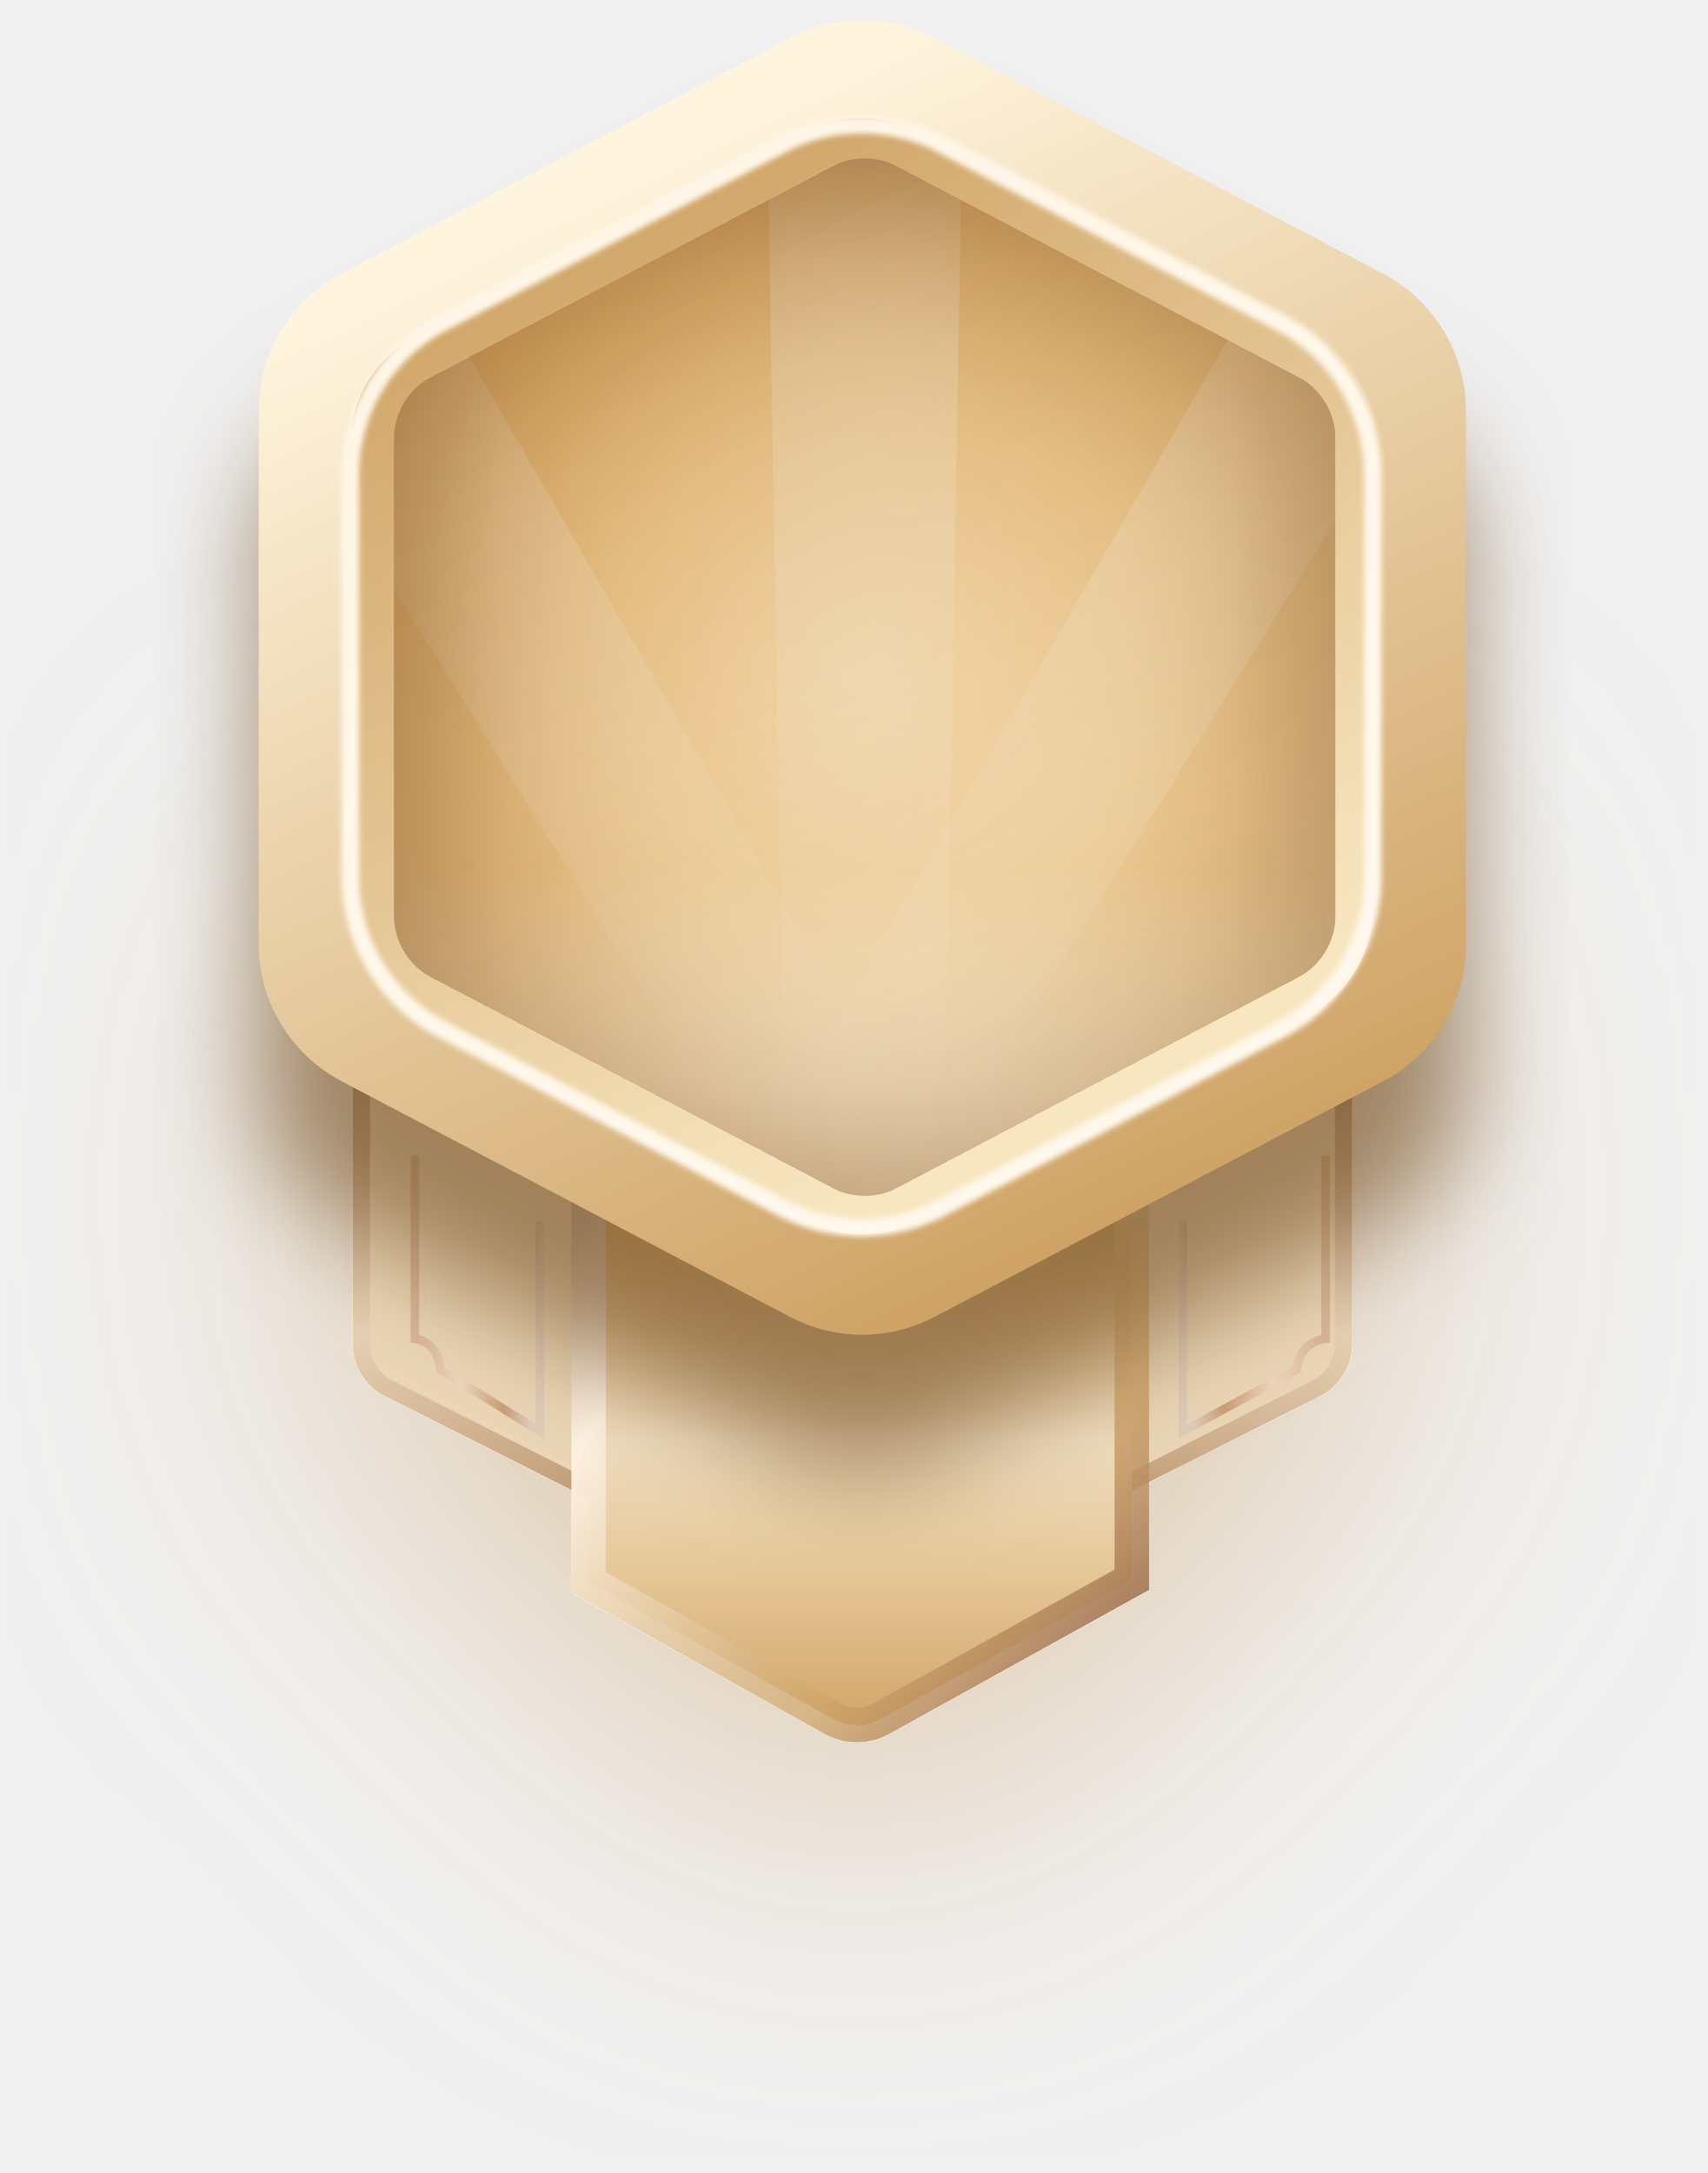
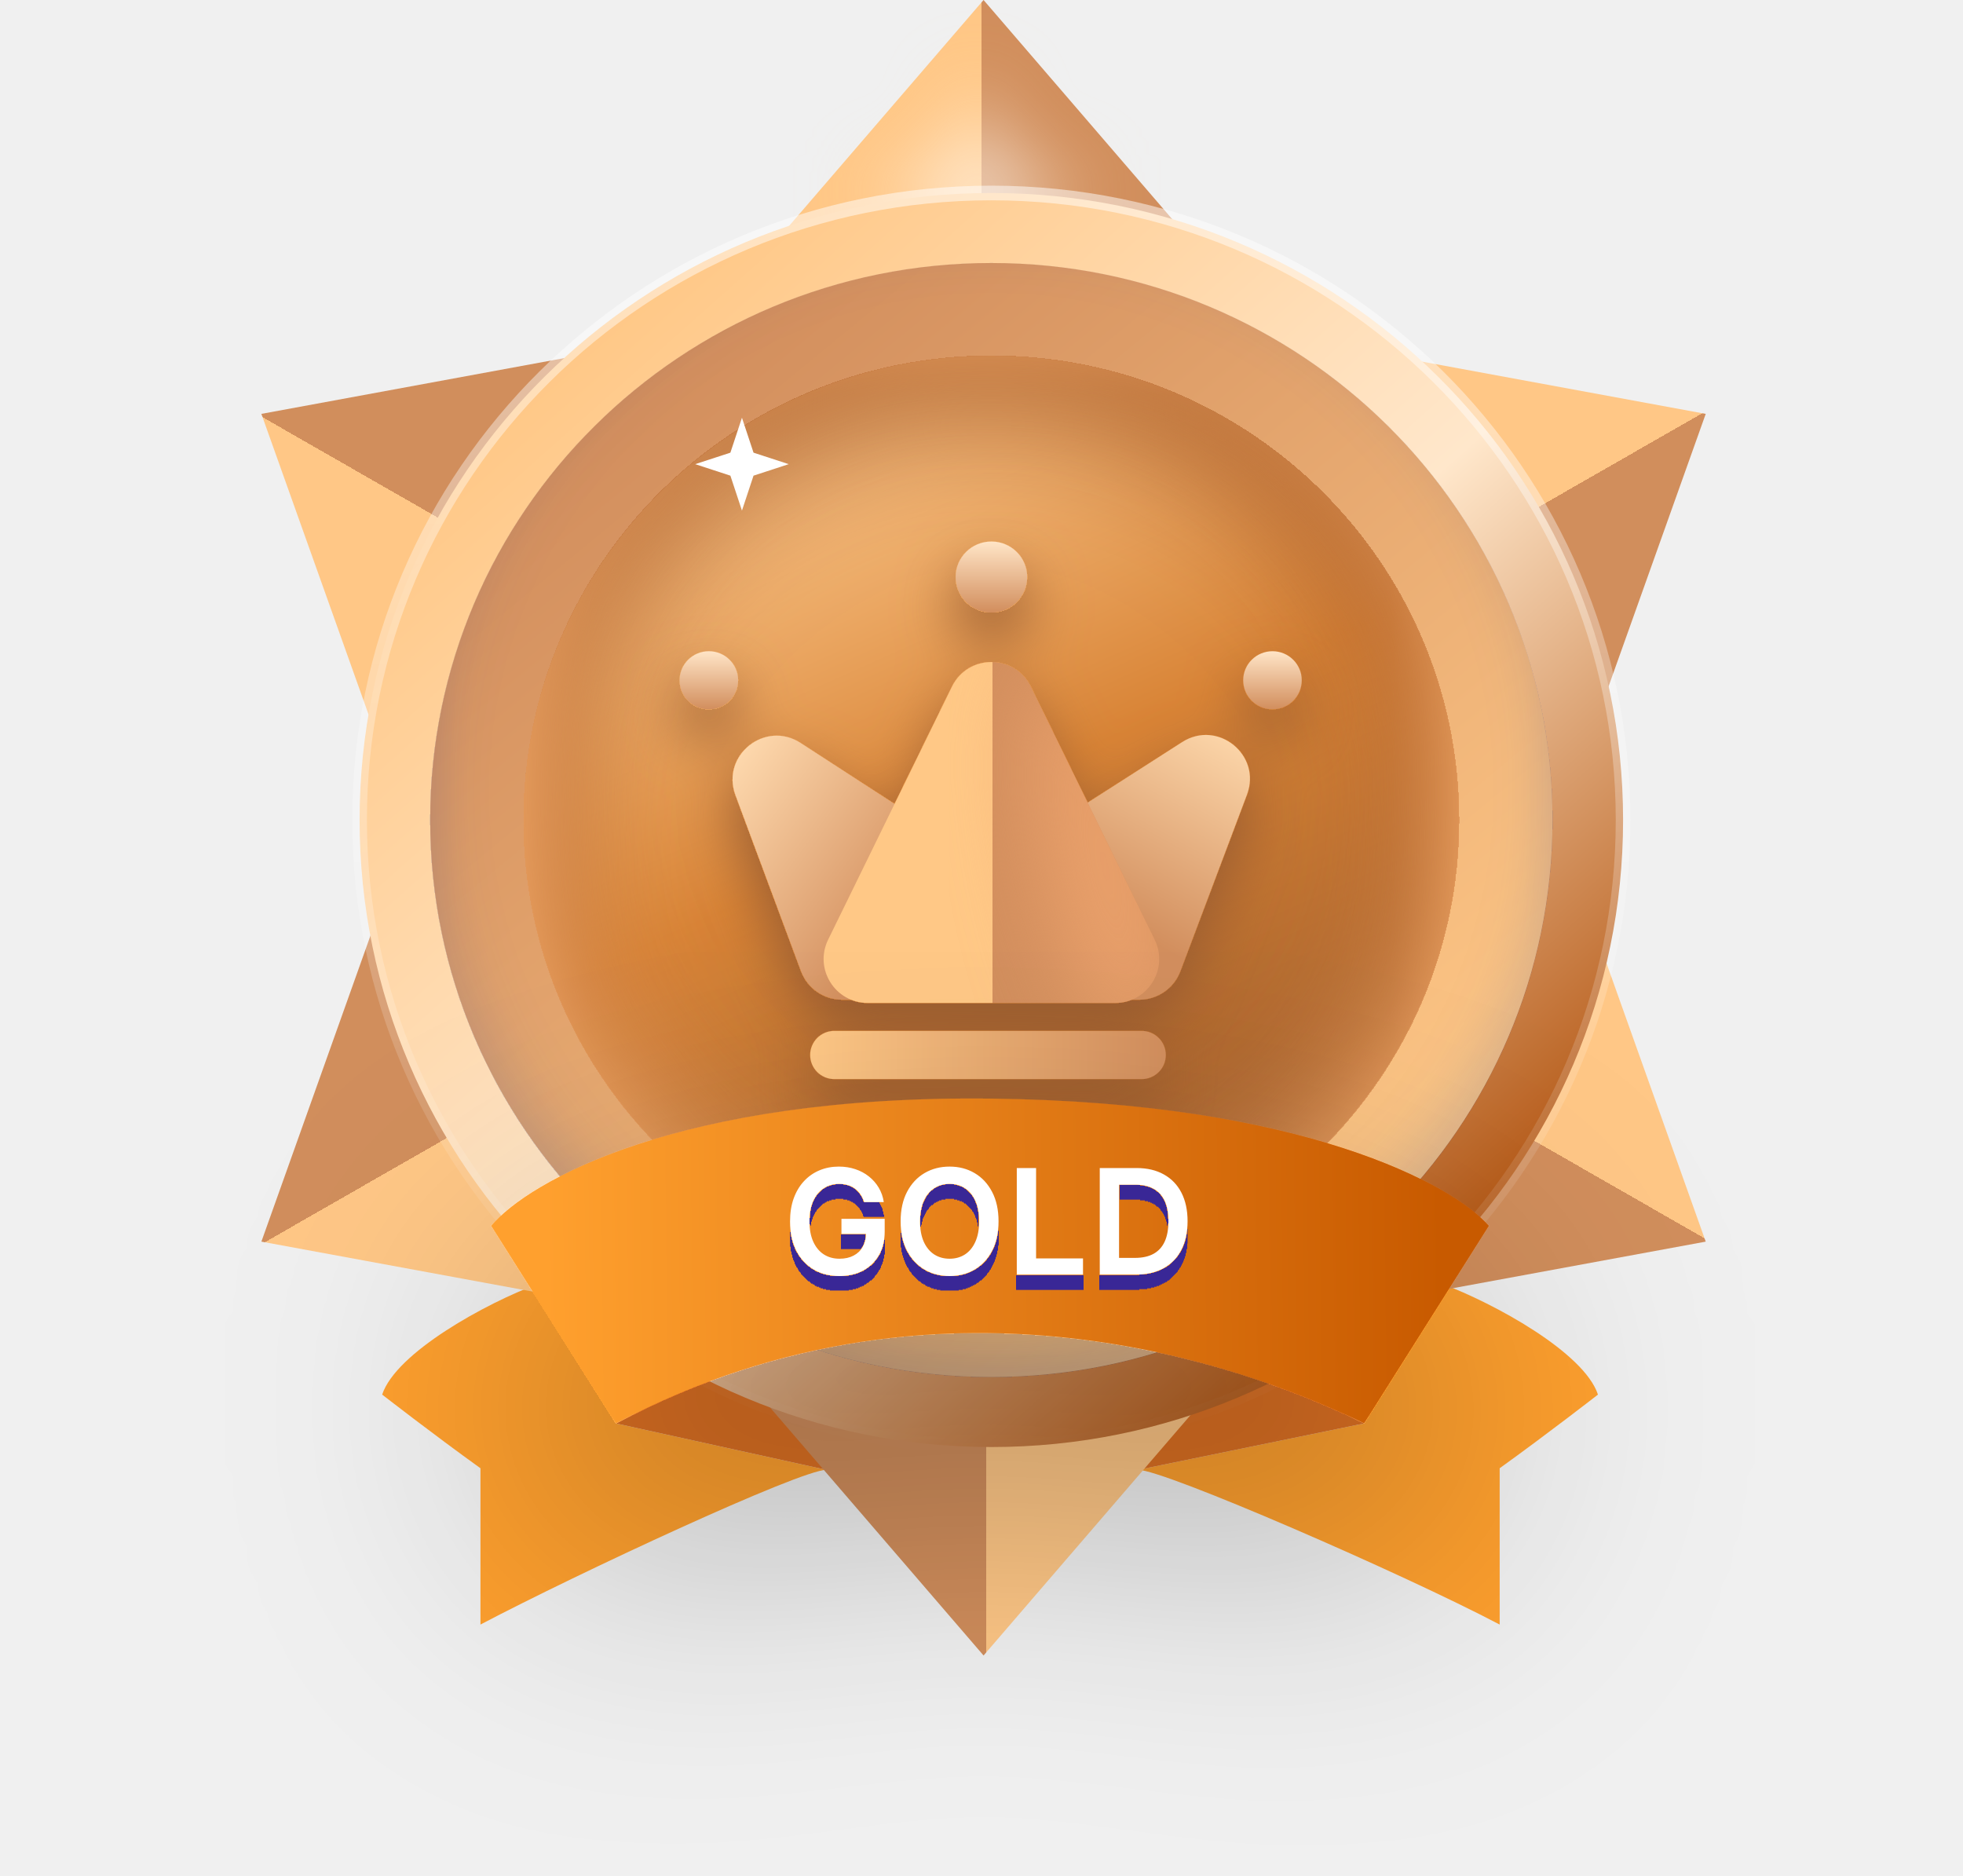
- <svg xmlns="http://www.w3.org/2000/svg" width="99" height="126" viewBox="0 0 99 126" fill="none">
-   <g filter="url(#filter0_d_953_1962)">
-     <path fill-rule="evenodd" clip-rule="evenodd" d="M64.657 49.279V86.372L76.315 80.502C77.287 80.012 77.9 79.016 77.9 77.928V49.279H64.657Z" fill="#EAD6B7" stroke="url(#paint0_linear_953_1962)" />
-     <path fill-rule="evenodd" clip-rule="evenodd" d="M34.196 49.279V86.372L22.538 80.501C21.566 80.012 20.953 79.016 20.953 77.927V49.279H34.196Z" fill="#EAD6B7" stroke="url(#paint1_linear_953_1962)" />
-     <path d="M34.131 48H65.625V91.603L51.081 99.664C50.208 100.148 49.148 100.146 48.278 99.659L34.131 91.753V48Z" fill="url(#paint2_linear_953_1962)" stroke="url(#paint3_linear_953_1962)" stroke-width="2" />
+ <svg xmlns="http://www.w3.org/2000/svg" width="134" height="128" viewBox="0 0 134 128" fill="none">
+   <path d="M26.088 95.191C27.041 92.299 33.234 88.936 36.675 87.654L42.048 97.159L56.413 100.327C54.623 100.327 39.392 107.417 32.797 110.888V100.218C29.52 97.863 26.088 95.191 26.088 95.191Z" fill="#FFA02E" />
+   <path d="M109.081 95.191C108.128 92.299 101.935 88.936 98.495 87.654L93.121 97.159L77.692 100.327C79.481 100.327 95.777 107.417 102.372 110.888V100.218C105.648 97.863 109.081 95.191 109.081 95.191Z" fill="#FFA02E" />
+   <path d="M50.029 92.935L56.413 100.327L42.049 97.159L50.029 92.935Z" fill="#DE7123" />
+   <path d="M84.609 92.935L77.694 100.327L93.122 97.159L84.609 92.935Z" fill="#DE7123" />
+   <path d="M67.14 0L84.187 19.801H50.093L67.14 0Z" fill="url(#paint0_linear_1253_1804)" />
+   <path d="M67.141 113L50.094 93.199L84.188 93.199L67.141 113Z" fill="url(#paint1_linear_1253_1804)" />
+   <g filter="url(#filter0_f_1253_1804)">
+     <path d="M66.672 5.069L68.647 11.03L74.652 12.99L68.647 14.95L66.672 20.91L64.697 14.95L58.692 12.99L64.697 11.03L66.672 5.069Z" fill="white" fill-opacity="0.62" />
+     <path d="M66.672 5.387L68.552 11.061L68.568 11.109L68.616 11.125L74.33 12.99L68.616 14.855L68.568 14.871L68.552 14.919L66.672 20.593L64.792 14.919L64.776 14.871L64.728 14.855L59.014 12.99L64.728 11.125L64.776 11.109L64.792 11.061L66.672 5.387Z" stroke="#FFC886" stroke-width="0.2" />
  </g>
-   <path d="M76.865 67V77.629C76.345 77.667 75.281 78.077 75.185 79.42L68.582 83V70.804" stroke="url(#paint4_linear_953_1962)" stroke-width="0.5" />
-   <path d="M24.059 67V77.629C24.514 77.667 25.446 78.077 25.53 79.42L31.307 83V70.804" stroke="url(#paint5_linear_953_1962)" stroke-width="0.5" />
-   <g filter="url(#filter1_d_953_1962)">
-     <path d="M45.814 2.199L19.814 15.859C16.854 17.414 15 20.483 15 23.826L15 54.733C15 58.077 16.854 61.145 19.814 62.7L45.814 76.36C48.435 77.737 51.565 77.737 54.186 76.36L80.186 62.7C83.146 61.145 85 58.077 85 54.733L85 23.826C85 20.483 83.146 17.414 80.186 15.859L54.186 2.199C51.565 0.822 48.435 0.822 45.814 2.199Z" fill="url(#paint6_linear_953_1962)" />
-     <path d="M46.731 7.645L24.032 19.57C21.75 20.769 20.32 23.135 20.32 25.714L20.32 52.709C20.32 55.287 21.75 57.653 24.032 58.852L46.731 70.777C48.752 71.839 51.165 71.839 53.186 70.777L75.884 58.852C78.167 57.653 79.596 55.287 79.596 52.709L79.596 25.714C79.596 23.135 78.167 20.769 75.884 19.57L53.186 7.645C51.165 6.583 48.752 6.583 46.731 7.645Z" fill="url(#paint7_linear_953_1962)" />
-     <g filter="url(#filter2_f_953_1962)">
-       <path d="M45.335 8.378L25.637 18.727C22.368 20.445 20.32 23.833 20.32 27.527L20.32 50.896C20.32 54.589 22.368 57.978 25.637 59.695L45.335 70.044C48.23 71.565 51.687 71.565 54.581 70.044L74.279 59.695C77.549 57.978 79.596 54.589 79.596 50.896L79.596 27.527C79.596 23.833 77.549 20.445 74.279 18.727L54.581 8.378C51.687 6.857 48.23 6.857 45.335 8.378Z" stroke="url(#paint8_linear_953_1962)" />
-     </g>
-     <g opacity="0.5">
-       <mask id="mask0_953_1962" style="mask-type:alpha" maskUnits="userSpaceOnUse" x="22" y="9" width="56" height="61">
-         <path d="M48.23 9.656L25.04 21.829C23.687 22.539 22.84 23.94 22.84 25.468L22.84 53.06C22.84 54.587 23.687 55.989 25.04 56.699L48.23 68.872C49.426 69.499 50.854 69.499 52.05 68.872L75.24 56.699C76.593 55.989 77.44 54.587 77.44 53.06L77.44 25.468C77.44 23.94 76.593 22.539 75.24 21.829L52.05 9.656C50.854 9.028 49.426 9.028 48.23 9.656Z" fill="#A6D3DE" />
-       </mask>
-       <g mask="url(#mask0_953_1962)">
-         <path d="M49.675 8.897L23.375 22.702C23.046 22.875 22.84 23.216 22.84 23.588L22.84 54.94C22.84 55.312 23.046 55.653 23.375 55.825L49.675 69.63C49.966 69.783 50.314 69.783 50.605 69.63L76.905 55.825C77.234 55.653 77.44 55.312 77.44 54.94L77.44 23.588C77.44 23.216 77.234 22.875 76.905 22.702L50.605 8.897C50.314 8.745 49.966 8.745 49.675 8.897Z" fill="url(#paint9_radial_953_1962)" />
-         <path opacity="0.5" d="M45.576 71.084L44.491 7.441H55.788L54.703 71.084H45.576Z" fill="url(#paint10_linear_953_1962)" />
-         <path opacity="0.5" d="M45.431 70.519L11.543 15.927L21.327 10.472L53.336 66.111L45.431 70.519Z" fill="url(#paint11_linear_953_1962)" />
-         <path opacity="0.5" d="M44.489 66.111L76.499 10.472L86.282 15.927L52.394 70.519L44.489 66.111Z" fill="url(#paint12_linear_953_1962)" />
-         <rect x="22.84" y="35.626" width="54.6" height="34.246" fill="url(#paint13_linear_953_1962)" />
-         <g filter="url(#filter3_i_953_1962)">
-           <path d="M48.694 9.412L24.504 22.11C23.481 22.647 22.84 23.707 22.84 24.863L22.84 53.664C22.84 54.82 23.481 55.881 24.504 56.418L48.694 69.116C49.599 69.591 50.68 69.591 51.585 69.116L75.775 56.418C76.799 55.881 77.44 54.82 77.44 53.664L77.44 24.863C77.44 23.707 76.799 22.647 75.775 22.11L51.585 9.412C50.68 8.937 49.599 8.937 48.694 9.412Z" fill="#6052B4" fill-opacity="0.01" />
-         </g>
+   <path d="M116.438 84.75L90.637 89.502L107.684 60.196L116.438 84.75Z" fill="url(#paint2_linear_1253_1804)" />
+   <path d="M17.842 28.25L43.643 23.498L26.596 52.804L17.842 28.25Z" fill="url(#paint3_linear_1253_1804)" />
+   <path d="M116.438 28.25L107.684 52.804L90.637 23.498L116.438 28.25Z" fill="url(#paint4_linear_1253_1804)" />
+   <path d="M17.843 84.75L26.596 60.196L43.643 89.502L17.843 84.75Z" fill="url(#paint5_linear_1253_1804)" />
+   <path d="M110.796 55.972C110.796 79.606 91.492 98.771 67.672 98.771C43.851 98.771 24.547 79.606 24.547 55.972C24.547 32.338 43.851 13.173 67.672 13.173C91.492 13.173 110.796 32.338 110.796 55.972Z" fill="url(#paint6_linear_1253_1804)" stroke="url(#paint7_linear_1253_1804)" />
+   <g filter="url(#filter1_i_1253_1804)">
+     <ellipse cx="67.672" cy="55.972" rx="38.304" ry="38.019" fill="url(#paint8_linear_1253_1804)" />
+   </g>
+   <g filter="url(#filter2_ii_1253_1804)">
+     <ellipse cx="67.672" cy="55.972" rx="31.92" ry="31.682" fill="url(#paint9_linear_1253_1804)" />
+   </g>
+   <g filter="url(#filter3_d_1253_1804)">
+     <path d="M50.206 54.273C49.197 51.565 52.226 49.137 54.65 50.71L73.157 62.72C75.663 64.347 74.511 68.237 71.523 68.237H57.488C56.235 68.237 55.113 67.458 54.676 66.283L50.206 54.273Z" fill="url(#paint10_linear_1253_1804)" />
+     <path d="M85.123 54.237C86.141 51.535 83.128 49.095 80.697 50.653L61.878 62.711C59.355 64.327 60.5 68.237 63.497 68.237H77.769C79.018 68.237 80.136 67.463 80.576 66.295L85.123 54.237Z" fill="url(#paint11_linear_1253_1804)" />
+     <path d="M64.982 46.872C66.079 44.631 69.274 44.631 70.371 46.872L78.822 64.138C79.798 66.131 78.347 68.457 76.128 68.457H59.225C57.006 68.457 55.555 66.131 56.531 64.138L64.982 46.872Z" fill="url(#paint12_linear_1253_1804)" />
+     <mask id="mask0_1253_1804" style="mask-type:alpha" maskUnits="userSpaceOnUse" x="56" y="45" width="24" height="24">
+       <path d="M64.981 46.873C66.078 44.631 69.273 44.631 70.37 46.873L78.821 64.139C79.797 66.132 78.346 68.458 76.127 68.458H59.224C57.005 68.458 55.554 66.132 56.53 64.139L64.981 46.873Z" fill="url(#paint13_linear_1253_1804)" />
+     </mask>
+     <g mask="url(#mask0_1253_1804)">
+       <g filter="url(#filter4_f_1253_1804)">
+         <ellipse cx="13.888" cy="3.769" rx="13.888" ry="3.769" transform="matrix(0.204188 0.978932 -0.979534 0.201279 76.2759 44.7671)" fill="#ECA26C" />
      </g>
    </g>
+     <ellipse cx="67.677" cy="39.385" rx="2.441" ry="2.423" fill="url(#paint14_linear_1253_1804)" />
+     <ellipse cx="48.389" cy="46.433" rx="1.997" ry="1.982" fill="url(#paint15_linear_1253_1804)" />
+     <ellipse cx="86.863" cy="46.433" rx="1.997" ry="1.982" fill="url(#paint16_linear_1253_1804)" />
+     <rect x="55.305" y="70.368" width="24.277" height="3.286" rx="1.643" fill="url(#paint17_linear_1253_1804)" />
+   </g>
+   <path d="M50.648 28.514L51.438 30.898L53.84 31.682L51.438 32.467L50.648 34.851L49.858 32.467L47.456 31.682L49.858 30.898L50.648 28.514Z" fill="white" />
+   <g filter="url(#filter5_d_1253_1804)">
+     <path d="M33.535 83.671L42.047 97.159C64.923 85.014 86.736 93.991 93.12 97.159L101.632 83.671C99.198 80.88 88.997 75.237 67.668 74.989C46.339 74.741 36.026 80.674 33.535 83.671Z" fill="url(#paint18_linear_1253_1804)" />
+   </g>
+   <g filter="url(#filter6_d_1253_1804)">
+     <path d="M58.988 82.05C58.929 81.858 58.847 81.686 58.743 81.535C58.641 81.381 58.518 81.249 58.374 81.141C58.231 81.032 58.068 80.95 57.883 80.896C57.699 80.839 57.498 80.81 57.28 80.81C56.889 80.81 56.541 80.909 56.236 81.105C55.93 81.302 55.69 81.59 55.515 81.972C55.342 82.35 55.256 82.812 55.256 83.356C55.256 83.906 55.342 84.371 55.515 84.752C55.688 85.133 55.928 85.423 56.236 85.622C56.544 85.819 56.901 85.917 57.308 85.917C57.678 85.917 57.997 85.846 58.267 85.704C58.539 85.562 58.749 85.361 58.896 85.1C59.042 84.837 59.116 84.53 59.116 84.177L59.414 84.223H57.44V83.193H60.391V84.067C60.391 84.689 60.258 85.228 59.993 85.683C59.728 86.137 59.363 86.487 58.899 86.734C58.435 86.978 57.903 87.099 57.301 87.099C56.631 87.099 56.043 86.949 55.536 86.648C55.032 86.345 54.638 85.916 54.354 85.359C54.072 84.801 53.931 84.138 53.931 83.371C53.931 82.784 54.014 82.259 54.18 81.798C54.348 81.336 54.582 80.944 54.883 80.622C55.184 80.298 55.536 80.052 55.941 79.883C56.346 79.713 56.786 79.628 57.262 79.628C57.664 79.628 58.04 79.687 58.388 79.805C58.736 79.921 59.045 80.087 59.315 80.303C59.587 80.518 59.811 80.774 59.986 81.07C60.161 81.365 60.276 81.692 60.33 82.05H58.988ZM68.163 83.364C68.163 84.147 68.016 84.818 67.723 85.377C67.432 85.933 67.034 86.36 66.53 86.656C66.028 86.951 65.458 87.099 64.822 87.099C64.185 87.099 63.614 86.951 63.11 86.656C62.608 86.357 62.21 85.93 61.917 85.374C61.626 84.815 61.48 84.145 61.48 83.364C61.48 82.58 61.626 81.91 61.917 81.354C62.21 80.795 62.608 80.368 63.11 80.072C63.614 79.776 64.185 79.628 64.822 79.628C65.458 79.628 66.028 79.776 66.53 80.072C67.034 80.368 67.432 80.795 67.723 81.354C68.016 81.91 68.163 82.58 68.163 83.364ZM66.839 83.364C66.839 82.812 66.752 82.347 66.579 81.968C66.409 81.587 66.172 81.299 65.869 81.105C65.566 80.909 65.217 80.81 64.822 80.81C64.426 80.81 64.077 80.909 63.774 81.105C63.471 81.299 63.233 81.587 63.06 81.968C62.89 82.347 62.804 82.812 62.804 83.364C62.804 83.915 62.89 84.382 63.06 84.763C63.233 85.142 63.471 85.429 63.774 85.626C64.077 85.82 64.426 85.917 64.822 85.917C65.217 85.917 65.566 85.82 65.869 85.626C66.172 85.429 66.409 85.142 66.579 84.763C66.752 84.382 66.839 83.915 66.839 83.364ZM69.409 87V79.727H70.726V85.896H73.929V87H69.409ZM77.537 87H75.073V79.727H77.587C78.309 79.727 78.929 79.873 79.448 80.164C79.969 80.453 80.369 80.868 80.648 81.41C80.927 81.953 81.067 82.601 81.067 83.356C81.067 84.114 80.926 84.765 80.644 85.31C80.365 85.854 79.962 86.272 79.434 86.563C78.908 86.854 78.276 87 77.537 87ZM76.39 85.86H77.473C77.98 85.86 78.403 85.768 78.741 85.583C79.08 85.396 79.334 85.118 79.505 84.749C79.675 84.377 79.76 83.913 79.76 83.356C79.76 82.8 79.675 82.338 79.505 81.972C79.334 81.602 79.082 81.326 78.748 81.144C78.417 80.96 78.005 80.867 77.512 80.867H76.39V85.86Z" fill="white" />
  </g>
  <defs>
-     <filter id="filter0_d_953_1962" x="0.453" y="31" width="97.948" height="94.026" filterUnits="userSpaceOnUse" color-interpolation-filters="sRGB">
-       <feFlood flood-opacity="0" result="BackgroundImageFix" />
-       <feColorMatrix in="SourceAlpha" type="matrix" values="0 0 0 0 0 0 0 0 0 0 0 0 0 0 0 0 0 0 127 0" result="hardAlpha" />
-       <feOffset dy="4" />
-       <feGaussianBlur stdDeviation="10" />
-       <feComposite in2="hardAlpha" operator="out" />
-       <feColorMatrix type="matrix" values="0 0 0 0 0.82 0 0 0 0 0.671 0 0 0 0 0.471 0 0 0 0.58 0" />
-       <feBlend mode="normal" in2="BackgroundImageFix" result="effect1_dropShadow_953_1962" />
-       <feBlend mode="normal" in="SourceGraphic" in2="effect1_dropShadow_953_1962" result="shape" />
-     </filter>
-     <filter id="filter1_d_953_1962" x="9" y="1.167" width="82" height="90.226" filterUnits="userSpaceOnUse" color-interpolation-filters="sRGB">
-       <feFlood flood-opacity="0" result="BackgroundImageFix" />
-       <feColorMatrix in="SourceAlpha" type="matrix" values="0 0 0 0 0 0 0 0 0 0 0 0 0 0 0 0 0 0 127 0" result="hardAlpha" />
-       <feOffset dy="8" />
-       <feGaussianBlur stdDeviation="3" />
-       <feColorMatrix type="matrix" values="0 0 0 0 0.438 0 0 0 0 0.287 0 0 0 0 0.111 0 0 0 0.6 0" />
-       <feBlend mode="normal" in2="BackgroundImageFix" result="effect1_dropShadow_953_1962" />
-       <feBlend mode="normal" in="SourceGraphic" in2="effect1_dropShadow_953_1962" result="shape" />
-     </filter>
-     <filter id="filter2_f_953_1962" x="19.52" y="6.438" width="60.876" height="65.547" filterUnits="userSpaceOnUse" color-interpolation-filters="sRGB">
+     <filter id="filter0_f_1253_1804" x="53.692" y="0.069" width="25.96" height="25.841" filterUnits="userSpaceOnUse" color-interpolation-filters="sRGB">
      <feFlood flood-opacity="0" result="BackgroundImageFix" />
      <feBlend mode="normal" in="SourceGraphic" in2="BackgroundImageFix" result="shape" />
-       <feGaussianBlur stdDeviation="0.15" result="effect1_foregroundBlur_953_1962" />
+       <feGaussianBlur stdDeviation="2.5" result="effect1_foregroundBlur_1253_1804" />
    </filter>
-     <filter id="filter3_i_953_1962" x="22.84" y="9.056" width="54.6" height="60.416" filterUnits="userSpaceOnUse" color-interpolation-filters="sRGB">
+     <filter id="filter1_i_1253_1804" x="29.368" y="15.954" width="76.608" height="78.038" filterUnits="userSpaceOnUse" color-interpolation-filters="sRGB">
      <feFlood flood-opacity="0" result="BackgroundImageFix" />
      <feBlend mode="normal" in="SourceGraphic" in2="BackgroundImageFix" result="shape" />
      <feColorMatrix in="SourceAlpha" type="matrix" values="0 0 0 0 0 0 0 0 0 0 0 0 0 0 0 0 0 0 127 0" result="hardAlpha" />
-       <feOffset />
-       <feGaussianBlur stdDeviation="6.724" />
+       <feOffset dy="-2" />
+       <feGaussianBlur stdDeviation="2" />
      <feComposite in2="hardAlpha" operator="arithmetic" k2="-1" k3="1" />
-       <feColorMatrix type="matrix" values="0 0 0 0 0.458 0 0 0 0 0.257 0 0 0 0 0.071 0 0 0 1 0" />
-       <feBlend mode="normal" in2="shape" result="effect1_innerShadow_953_1962" />
+       <feColorMatrix type="matrix" values="0 0 0 0 0 0 0 0 0 0.173 0 0 0 0 0.617 0 0 0 0.15 0" />
+       <feBlend mode="normal" in2="shape" result="effect1_innerShadow_1253_1804" />
    </filter>
-     <linearGradient id="paint0_linear_953_1962" x1="62.957" y1="88.122" x2="76.796" y2="47.816" gradientUnits="userSpaceOnUse">
-       <stop stop-color="#BC9670" />
-       <stop offset="0.352" stop-color="#E6D0B3" />
-       <stop offset="1" stop-color="#8D654F" />
+     <filter id="filter2_ii_1253_1804" x="35.752" y="22.29" width="63.84" height="67.364" filterUnits="userSpaceOnUse" color-interpolation-filters="sRGB">
+       <feFlood flood-opacity="0" result="BackgroundImageFix" />
+       <feBlend mode="normal" in="SourceGraphic" in2="BackgroundImageFix" result="shape" />
+       <feColorMatrix in="SourceAlpha" type="matrix" values="0 0 0 0 0 0 0 0 0 0 0 0 0 0 0 0 0 0 127 0" result="hardAlpha" />
+       <feOffset dy="2" />
+       <feGaussianBlur stdDeviation="5" />
+       <feComposite in2="hardAlpha" operator="arithmetic" k2="-1" k3="1" />
+       <feColorMatrix type="matrix" values="0 0 0 0 0.487 0 0 0 0 0.175 0 0 0 0 0 0 0 0 1 0" />
+       <feBlend mode="normal" in2="shape" result="effect1_innerShadow_1253_1804" />
+       <feColorMatrix in="SourceAlpha" type="matrix" values="0 0 0 0 0 0 0 0 0 0 0 0 0 0 0 0 0 0 127 0" result="hardAlpha" />
+       <feOffset dy="-2" />
+       <feGaussianBlur stdDeviation="5" />
+       <feComposite in2="hardAlpha" operator="arithmetic" k2="-1" k3="1" />
+       <feColorMatrix type="matrix" values="0 0 0 0 1 0 0 0 0 0.716 0 0 0 0 0.454 0 0 0 1 0" />
+       <feBlend mode="normal" in2="effect1_innerShadow_1253_1804" result="effect2_innerShadow_1253_1804" />
+     </filter>
+     <filter id="filter3_d_1253_1804" x="42.392" y="34.962" width="50.468" height="44.691" filterUnits="userSpaceOnUse" color-interpolation-filters="sRGB">
+       <feFlood flood-opacity="0" result="BackgroundImageFix" />
+       <feColorMatrix in="SourceAlpha" type="matrix" values="0 0 0 0 0 0 0 0 0 0 0 0 0 0 0 0 0 0 127 0" result="hardAlpha" />
+       <feOffset dy="2" />
+       <feGaussianBlur stdDeviation="2" />
+       <feComposite in2="hardAlpha" operator="out" />
+       <feColorMatrix type="matrix" values="0 0 0 0 0.6 0 0 0 0 0.362 0 0 0 0 0.19 0 0 0 1 0" />
+       <feBlend mode="normal" in2="BackgroundImageFix" result="effect1_dropShadow_1253_1804" />
+       <feBlend mode="normal" in="SourceGraphic" in2="effect1_dropShadow_1253_1804" result="shape" />
+     </filter>
+     <filter id="filter4_f_1253_1804" x="64.764" y="39.504" width="21.311" height="39.233" filterUnits="userSpaceOnUse" color-interpolation-filters="sRGB">
+       <feFlood flood-opacity="0" result="BackgroundImageFix" />
+       <feBlend mode="normal" in="SourceGraphic" in2="BackgroundImageFix" result="shape" />
+       <feGaussianBlur stdDeviation="3" result="effect1_foregroundBlur_1253_1804" />
+     </filter>
+     <filter id="filter5_d_1253_1804" x="13.535" y="64.981" width="108.097" height="62.178" filterUnits="userSpaceOnUse" color-interpolation-filters="sRGB">
+       <feFlood flood-opacity="0" result="BackgroundImageFix" />
+       <feColorMatrix in="SourceAlpha" type="matrix" values="0 0 0 0 0 0 0 0 0 0 0 0 0 0 0 0 0 0 127 0" result="hardAlpha" />
+       <feOffset dy="10" />
+       <feGaussianBlur stdDeviation="10" />
+       <feComposite in2="hardAlpha" operator="out" />
+       <feColorMatrix type="matrix" values="0 0 0 0 0 0 0 0 0 0 0 0 0 0 0 0 0 0 0.3 0" />
+       <feBlend mode="normal" in2="BackgroundImageFix" result="effect1_dropShadow_1253_1804" />
+       <feBlend mode="normal" in="SourceGraphic" in2="effect1_dropShadow_1253_1804" result="shape" />
+     </filter>
+     <filter id="filter6_d_1253_1804" x="53.931" y="79.628" width="27.136" height="8.472" filterUnits="userSpaceOnUse" color-interpolation-filters="sRGB">
+       <feFlood flood-opacity="0" result="BackgroundImageFix" />
+       <feColorMatrix in="SourceAlpha" type="matrix" values="0 0 0 0 0 0 0 0 0 0 0 0 0 0 0 0 0 0 127 0" result="hardAlpha" />
+       <feOffset dy="1" />
+       <feComposite in2="hardAlpha" operator="out" />
+       <feColorMatrix type="matrix" values="0 0 0 0 0.222 0 0 0 0 0.154 0 0 0 0 0.588 0 0 0 1 0" />
+       <feBlend mode="normal" in2="BackgroundImageFix" result="effect1_dropShadow_1253_1804" />
+       <feBlend mode="normal" in="SourceGraphic" in2="effect1_dropShadow_1253_1804" result="shape" />
+     </filter>
+     <linearGradient id="paint0_linear_1253_1804" x1="60.053" y1="7.921" x2="74.226" y2="7.921" gradientUnits="userSpaceOnUse">
+       <stop offset="0.489" stop-color="#FFC786" />
+       <stop offset="0.489" stop-color="#D1E5EE" />
+       <stop offset="0.489" stop-color="#D18E5C" />
    </linearGradient>
-     <linearGradient id="paint1_linear_953_1962" x1="35.896" y1="88.122" x2="22.057" y2="47.816" gradientUnits="userSpaceOnUse">
-       <stop stop-color="#BC9670" />
-       <stop offset="0.352" stop-color="#E6D0B3" />
-       <stop offset="1" stop-color="#8D654F" />
+     <linearGradient id="paint1_linear_1253_1804" x1="74.227" y1="105.079" x2="60.054" y2="105.079" gradientUnits="userSpaceOnUse">
+       <stop offset="0.489" stop-color="#FFC786" />
+       <stop offset="0.489" stop-color="#D1E5EE" />
+       <stop offset="0.489" stop-color="#D18E5C" />
    </linearGradient>
-     <linearGradient id="paint2_linear_953_1962" x1="49.878" y1="48" x2="49.878" y2="100.442" gradientUnits="userSpaceOnUse">
-       <stop offset="0.02" stop-color="#CBA167" />
-       <stop offset="0.404" stop-color="#D1A76A" />
-       <stop offset="0.676" stop-color="#F0DEC1" />
-       <stop offset="0.819" stop-color="#E6C898" />
-       <stop offset="1" stop-color="#D0A467" />
+     <linearGradient id="paint2_linear_1253_1804" x1="113.07" y1="74.698" x2="106.063" y2="86.926" gradientUnits="userSpaceOnUse">
+       <stop offset="0.489" stop-color="#FFC786" />
+       <stop offset="0.489" stop-color="#D1E5EE" />
+       <stop offset="0.489" stop-color="#D18E5C" />
    </linearGradient>
-     <linearGradient id="paint3_linear_953_1962" x1="28.236" y1="56.953" x2="71.128" y2="99.375" gradientUnits="userSpaceOnUse">
-       <stop stop-color="#8D654F" />
-       <stop offset="0.374" stop-color="#FEF3E3" />
-       <stop offset="0.72" stop-color="#CFA468" stop-opacity="0.78" />
-       <stop offset="0.938" stop-color="#8C5F4B" />
-       <stop offset="1" stop-color="#8C5F4B" />
+     <linearGradient id="paint3_linear_1253_1804" x1="21.21" y1="38.301" x2="28.217" y2="26.074" gradientUnits="userSpaceOnUse">
+       <stop offset="0.489" stop-color="#FFC786" />
+       <stop offset="0.489" stop-color="#D1E5EE" />
+       <stop offset="0.489" stop-color="#D18E5C" />
    </linearGradient>
-     <linearGradient id="paint4_linear_953_1962" x1="76.865" y1="79.373" x2="68.527" y2="80.019" gradientUnits="userSpaceOnUse">
-       <stop stop-color="#D8B697" />
-       <stop offset="0.374" stop-color="#F0D6BD" />
-       <stop offset="0.72" stop-color="#C89E78" />
-       <stop offset="0.938" stop-color="#DFCBB9" />
+     <linearGradient id="paint4_linear_1253_1804" x1="105.984" y1="26.119" x2="112.991" y2="38.347" gradientUnits="userSpaceOnUse">
+       <stop offset="0.489" stop-color="#FFC786" />
+       <stop offset="0.489" stop-color="#D1E5EE" />
+       <stop offset="0.489" stop-color="#D18E5C" />
    </linearGradient>
-     <linearGradient id="paint5_linear_953_1962" x1="24.059" y1="79.373" x2="31.365" y2="79.868" gradientUnits="userSpaceOnUse">
-       <stop stop-color="#D8B697" />
-       <stop offset="0.374" stop-color="#F0D6BD" />
-       <stop offset="0.72" stop-color="#C89E78" />
-       <stop offset="0.938" stop-color="#DFCBB9" />
+     <linearGradient id="paint5_linear_1253_1804" x1="28.297" y1="86.881" x2="21.29" y2="74.653" gradientUnits="userSpaceOnUse">
+       <stop offset="0.489" stop-color="#FFC786" />
+       <stop offset="0.489" stop-color="#D1E5EE" />
+       <stop offset="0.489" stop-color="#D18E5C" />
    </linearGradient>
-     <linearGradient id="paint6_linear_953_1962" x1="35.3" y1="9.465" x2="65.087" y2="70.737" gradientUnits="userSpaceOnUse">
-       <stop stop-color="#FFF5DE" />
-       <stop offset="1" stop-color="#CFA365" />
+     <linearGradient id="paint6_linear_1253_1804" x1="39.707" y1="23.775" x2="97.391" y2="88.598" gradientUnits="userSpaceOnUse">
+       <stop stop-color="#FFC887" />
+       <stop offset="0.521" stop-color="#FFE7CB" />
+       <stop offset="1" stop-color="#B45612" />
    </linearGradient>
-     <linearGradient id="paint7_linear_953_1962" x1="35.02" y1="14.467" x2="60.747" y2="63.623" gradientUnits="userSpaceOnUse">
-       <stop stop-color="#D2A86C" />
-       <stop offset="1" stop-color="#F8E6C0" />
+     <linearGradient id="paint7_linear_1253_1804" x1="67.672" y1="12.673" x2="67.672" y2="99.271" gradientUnits="userSpaceOnUse">
+       <stop stop-color="white" stop-opacity="0.5" />
+       <stop offset="1" stop-color="white" stop-opacity="0" />
    </linearGradient>
-     <linearGradient id="paint8_linear_953_1962" x1="37.96" y1="12.71" x2="65.693" y2="64.369" gradientUnits="userSpaceOnUse">
-       <stop stop-color="#FFF6E7" />
-       <stop offset="1" stop-color="#FFF8EC" />
+     <linearGradient id="paint8_linear_1253_1804" x1="43.2" y1="26.93" x2="91.711" y2="85.899" gradientUnits="userSpaceOnUse">
+       <stop stop-color="#D28E5D" />
+       <stop offset="1" stop-color="#FFC887" />
    </linearGradient>
-     <radialGradient id="paint9_radial_953_1962" cx="0" cy="0" r="1" gradientUnits="userSpaceOnUse" gradientTransform="translate(50.1398 39.2638) rotate(90) scale(30.6105 27.3)">
-       <stop stop-color="#FFE4BA" />
-       <stop offset="1" stop-color="#DEA44D" />
-     </radialGradient>
-     <linearGradient id="paint10_linear_953_1962" x1="50.139" y1="7.441" x2="50.139" y2="71.084" gradientUnits="userSpaceOnUse">
-       <stop stop-color="white" />
-       <stop offset="1" stop-color="#F2EDED" stop-opacity="0" />
+     <linearGradient id="paint9_linear_1253_1804" x1="46.548" y1="29.881" x2="72.51" y2="87.8" gradientUnits="userSpaceOnUse">
+       <stop stop-color="#FFCD92" />
+       <stop offset="0.484" stop-color="#D88335" />
+       <stop offset="1" stop-color="#9C5A2A" />
    </linearGradient>
-     <linearGradient id="paint11_linear_953_1962" x1="16.435" y1="13.199" x2="47.693" y2="69.258" gradientUnits="userSpaceOnUse">
-       <stop stop-color="white" />
-       <stop offset="1" stop-color="#F2EDED" stop-opacity="0" />
+     <linearGradient id="paint10_linear_1253_1804" x1="49.14" y1="52.159" x2="62.029" y2="61.603" gradientUnits="userSpaceOnUse">
+       <stop stop-color="#FFDBB0" />
+       <stop offset="1" stop-color="#D4905F" />
    </linearGradient>
-     <linearGradient id="paint12_linear_953_1962" x1="81.39" y1="13.199" x2="50.132" y2="69.258" gradientUnits="userSpaceOnUse">
-       <stop stop-color="white" />
-       <stop offset="1" stop-color="#F2EDED" stop-opacity="0" />
+     <linearGradient id="paint11_linear_1253_1804" x1="84.866" y1="49.431" x2="77.103" y2="63.508" gradientUnits="userSpaceOnUse">
+       <stop stop-color="#FFDBAF" />
+       <stop offset="1" stop-color="#D28E5D" />
    </linearGradient>
-     <linearGradient id="paint13_linear_953_1962" x1="50.14" y1="50.475" x2="49.986" y2="67.749" gradientUnits="userSpaceOnUse">
-       <stop stop-color="white" stop-opacity="0" />
-       <stop offset="1" stop-color="#FFF1E3" />
+     <linearGradient id="paint12_linear_1253_1804" x1="60.893" y1="55.312" x2="74.654" y2="55.312" gradientUnits="userSpaceOnUse">
+       <stop offset="0.497" stop-color="#FFC886" />
+       <stop offset="0.497" stop-color="#D28E5D" />
+     </linearGradient>
+     <linearGradient id="paint13_linear_1253_1804" x1="60.892" y1="55.313" x2="74.653" y2="55.313" gradientUnits="userSpaceOnUse">
+       <stop offset="0.417" stop-color="#B1B0D8" />
+       <stop offset="0.497" stop-color="#FFCC1D" />
+     </linearGradient>
+     <linearGradient id="paint14_linear_1253_1804" x1="67.677" y1="36.962" x2="67.677" y2="41.808" gradientUnits="userSpaceOnUse">
+       <stop stop-color="#FFE5C7" />
+       <stop offset="1" stop-color="#D28E5D" />
+     </linearGradient>
+     <linearGradient id="paint15_linear_1253_1804" x1="48.389" y1="44.451" x2="48.389" y2="48.416" gradientUnits="userSpaceOnUse">
+       <stop stop-color="#FFE5C7" />
+       <stop offset="1" stop-color="#D28E5D" />
+     </linearGradient>
+     <linearGradient id="paint16_linear_1253_1804" x1="86.863" y1="44.451" x2="86.863" y2="48.416" gradientUnits="userSpaceOnUse">
+       <stop stop-color="#FFE5C7" />
+       <stop offset="1" stop-color="#D28E5D" />
+     </linearGradient>
+     <linearGradient id="paint17_linear_1253_1804" x1="55.581" y1="72.011" x2="79.857" y2="72.011" gradientUnits="userSpaceOnUse">
+       <stop stop-color="#FFC886" />
+       <stop offset="1" stop-color="#D28E5D" />
+     </linearGradient>
+     <linearGradient id="paint18_linear_1253_1804" x1="37.179" y1="87.803" x2="98.49" y2="87.12" gradientUnits="userSpaceOnUse">
+       <stop stop-color="#FFA02E" />
+       <stop offset="1" stop-color="#C85A00" />
    </linearGradient>
  </defs>
</svg>
